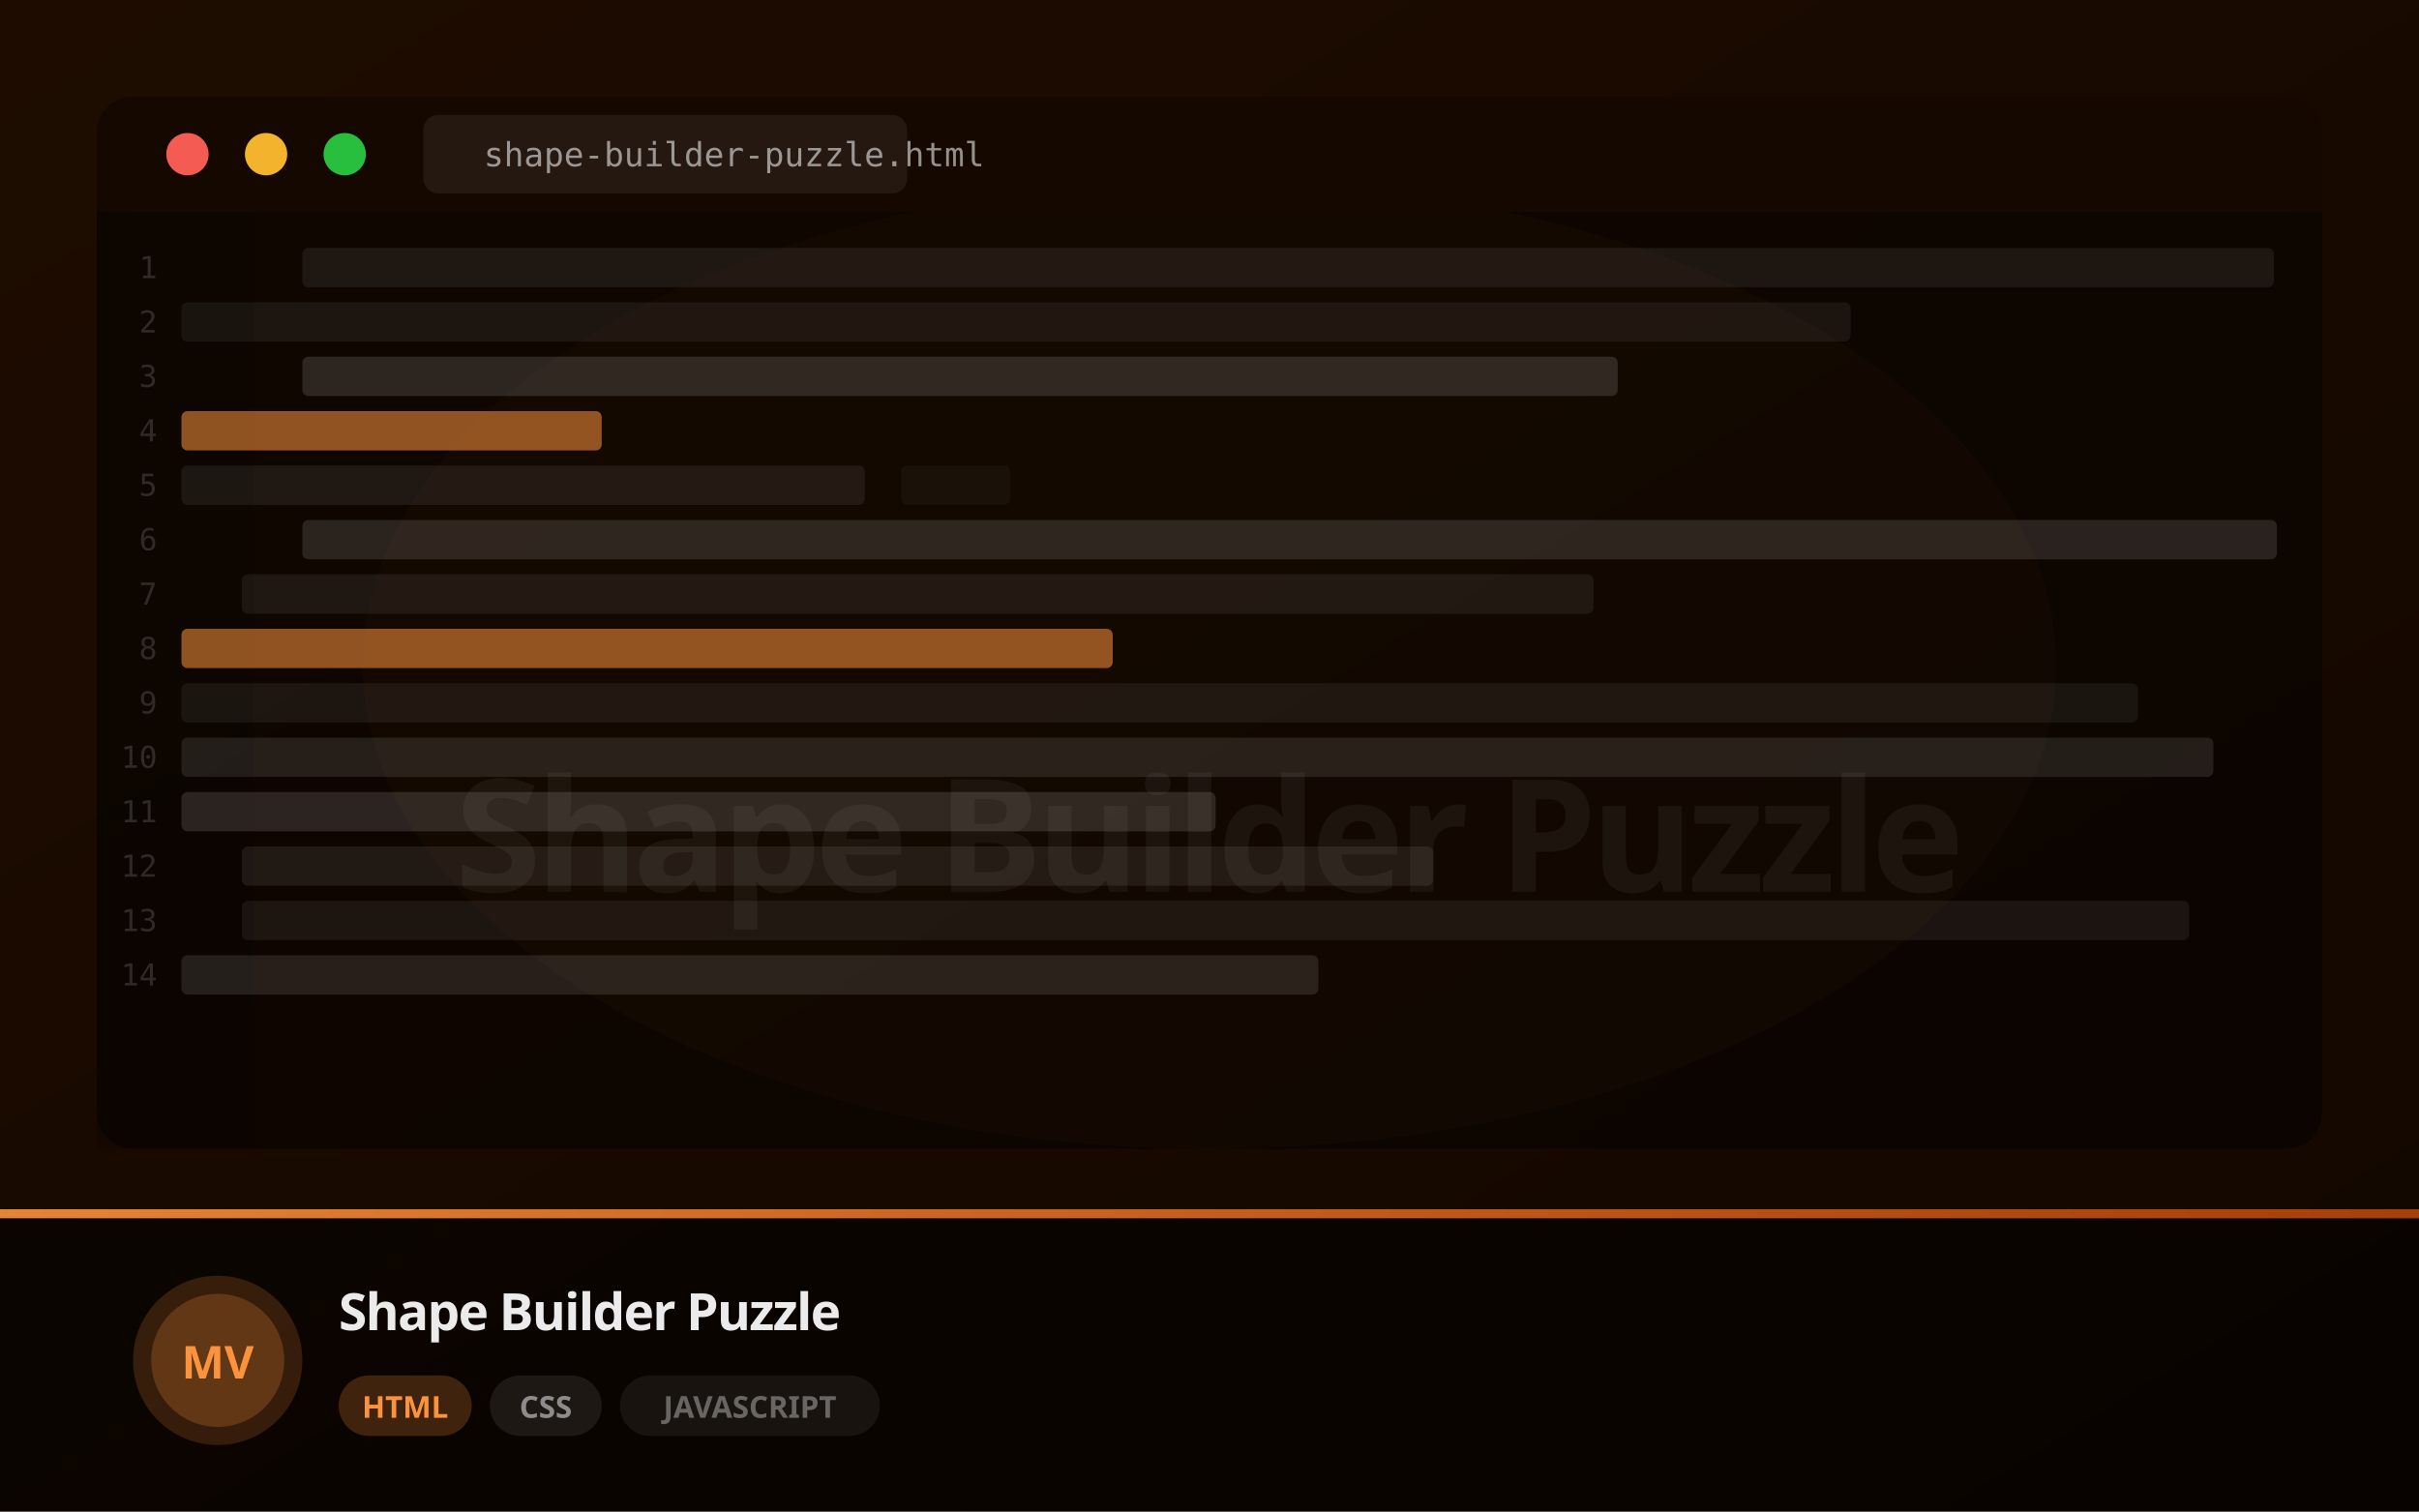
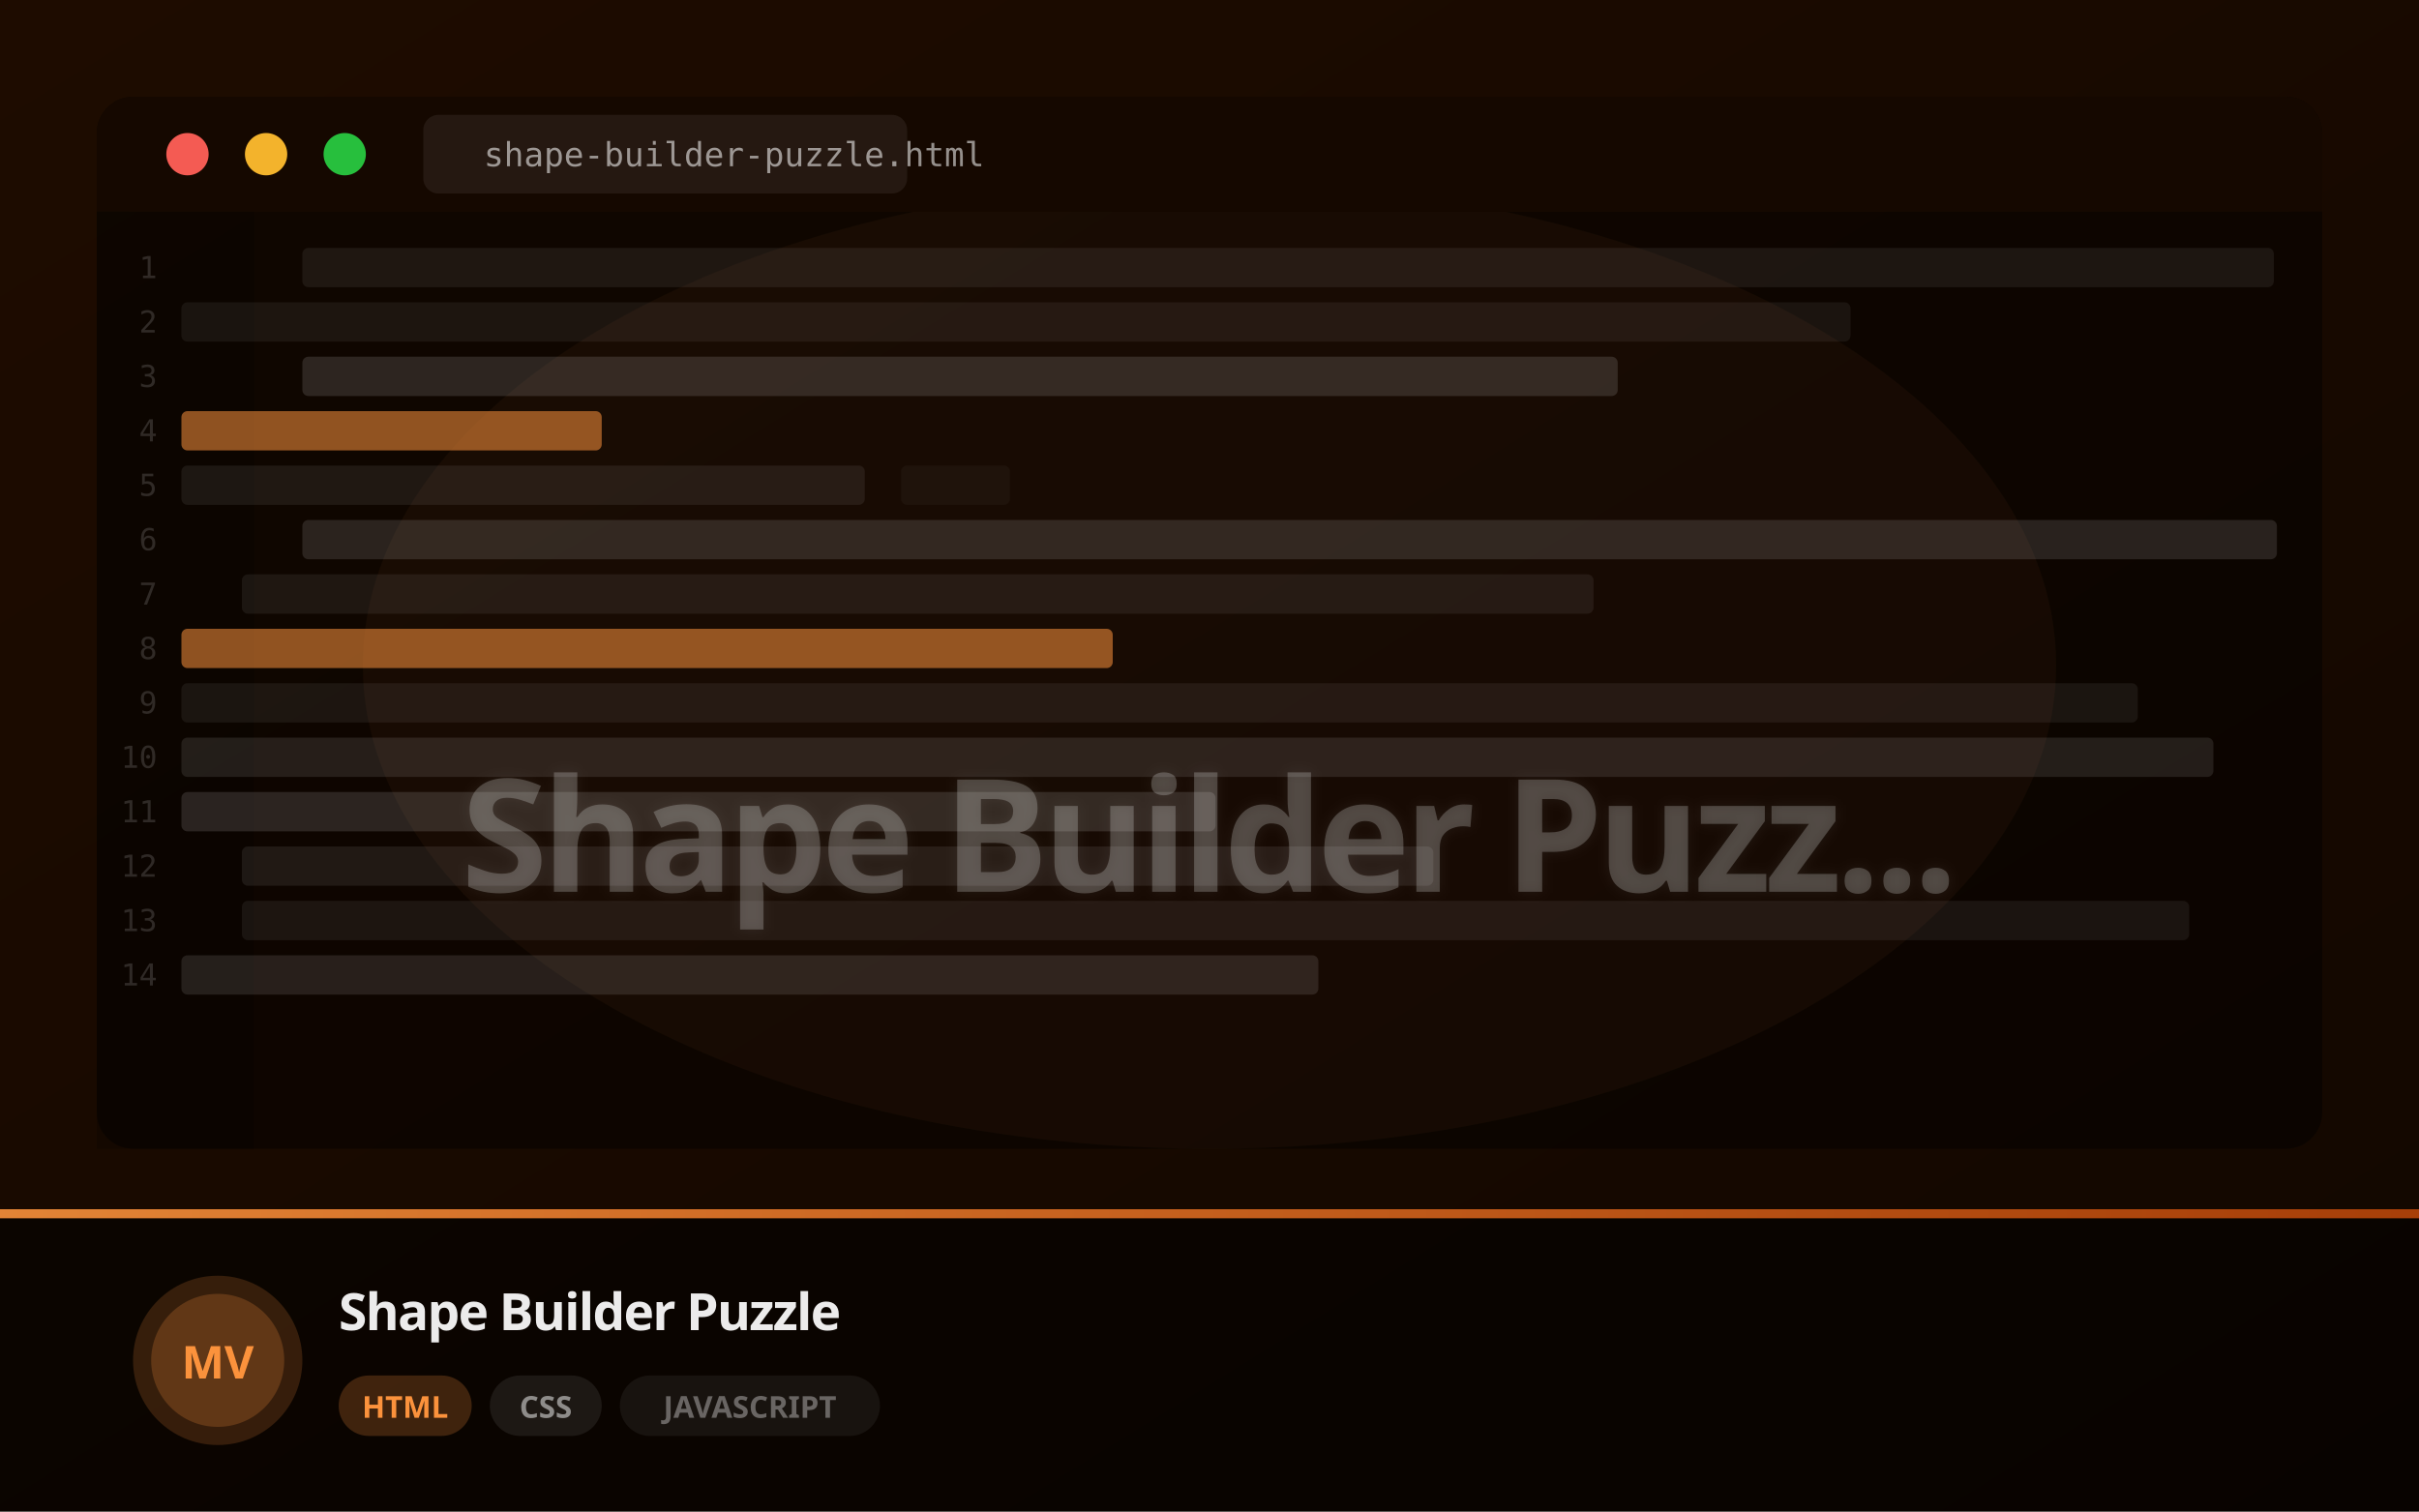
<svg xmlns="http://www.w3.org/2000/svg" width="800" height="500" viewBox="0 0 800 500">
  <defs>
    <linearGradient id="g" x1="0%" y1="0%" x2="100%" y2="100%">
      <stop offset="0%" stop-color="#1e0c00" />
      <stop offset="100%" stop-color="#120700" />
    </linearGradient>
    <linearGradient id="bar" x1="0%" y1="0%" x2="100%" y2="0%">
      <stop offset="0%" stop-color="#fb923c" stop-opacity="0.9" />
      <stop offset="100%" stop-color="#ea580c" stop-opacity="0.7" />
    </linearGradient>
    <clipPath id="clip">
      <rect width="800" height="500" rx="0" />
    </clipPath>
+     <filter id="softText">
+       <feGaussianBlur stdDeviation="2" />
+     </filter>
  </defs>
  <rect width="800" height="500" fill="url(#g)" clip-path="url(#clip)" />
-   <ellipse cx="400" cy="220" rx="280" ry="160" fill="#fb923c" opacity="0.04" />
+   <ellipse cx="400" cy="220" rx="280" ry="160" fill="#fb923c" opacity="0.08" />
  <rect x="32" y="32" width="736" height="348" rx="12" fill="rgba(0,0,0,0.45)" />
  <rect x="32" y="32" width="736" height="38" rx="12" fill="#150800" />
  <rect x="32" y="56" width="736" height="14" fill="#150800" />
  <circle cx="62" cy="51" r="7" fill="#ff5f57" opacity="0.95" />
  <circle cx="88" cy="51" r="7" fill="#febc2e" opacity="0.95" />
  <circle cx="114" cy="51" r="7" fill="#28c840" opacity="0.95" />
  <rect x="140" y="38" width="160" height="26" rx="5" fill="rgba(255,255,255,0.07)" />
  <text x="160" y="55" fill="rgba(255,255,255,0.55)" font-size="11" font-family="monospace">shape-builder-puzzle.html</text>
  <rect x="32" y="70" width="52" height="310" fill="rgba(0,0,0,0.2)" />
  <text x="52" y="92" text-anchor="end" fill="rgba(255,255,255,0.15)" font-size="10" font-family="monospace">1</text>
  <rect x="100" y="82" width="652" height="13" rx="2" fill="rgba(255,255,255,0.067)" opacity="1" />
  <text x="52" y="110" text-anchor="end" fill="rgba(255,255,255,0.15)" font-size="10" font-family="monospace">2</text>
  <rect x="60" y="100" width="552" height="13" rx="2" fill="rgba(255,255,255,0.06)" opacity="1" />
  <text x="52" y="128" text-anchor="end" fill="rgba(255,255,255,0.15)" font-size="10" font-family="monospace">3</text>
  <rect x="100" y="118" width="435" height="13" rx="2" fill="rgba(255,255,255,0.126)" opacity="1" />
  <text x="52" y="146" text-anchor="end" fill="rgba(255,255,255,0.15)" font-size="10" font-family="monospace">4</text>
  <rect x="60" y="136" width="139" height="13" rx="2" fill="#fb923c" opacity="0.55" />
  <text x="52" y="164" text-anchor="end" fill="rgba(255,255,255,0.15)" font-size="10" font-family="monospace">5</text>
  <rect x="60" y="154" width="226" height="13" rx="2" fill="rgba(255,255,255,0.074)" opacity="1" />
  <rect x="298" y="154" width="36" height="13" rx="2" fill="rgba(255,255,255,0.051)" opacity="0.6" />
  <text x="52" y="182" text-anchor="end" fill="rgba(255,255,255,0.15)" font-size="10" font-family="monospace">6</text>
  <rect x="100" y="172" width="653" height="13" rx="2" fill="rgba(255,255,255,0.119)" opacity="1" />
  <text x="52" y="200" text-anchor="end" fill="rgba(255,255,255,0.15)" font-size="10" font-family="monospace">7</text>
  <rect x="80" y="190" width="447" height="13" rx="2" fill="rgba(255,255,255,0.067)" opacity="1" />
  <text x="52" y="218" text-anchor="end" fill="rgba(255,255,255,0.15)" font-size="10" font-family="monospace">8</text>
  <rect x="60" y="208" width="308" height="13" rx="2" fill="#fb923c" opacity="0.55" />
  <text x="52" y="236" text-anchor="end" fill="rgba(255,255,255,0.15)" font-size="10" font-family="monospace">9</text>
  <rect x="60" y="226" width="647" height="13" rx="2" fill="rgba(255,255,255,0.063)" opacity="1" />
  <text x="52" y="254" text-anchor="end" fill="rgba(255,255,255,0.15)" font-size="10" font-family="monospace">10</text>
  <rect x="60" y="244" width="672" height="13" rx="2" fill="rgba(255,255,255,0.099)" opacity="1" />
  <text x="52" y="272" text-anchor="end" fill="rgba(255,255,255,0.15)" font-size="10" font-family="monospace">11</text>
  <rect x="60" y="262" width="342" height="13" rx="2" fill="rgba(255,255,255,0.126)" opacity="1" />
  <text x="52" y="290" text-anchor="end" fill="rgba(255,255,255,0.15)" font-size="10" font-family="monospace">12</text>
  <rect x="80" y="280" width="394" height="13" rx="2" fill="rgba(255,255,255,0.08)" opacity="1" />
  <text x="52" y="308" text-anchor="end" fill="rgba(255,255,255,0.15)" font-size="10" font-family="monospace">13</text>
  <rect x="80" y="298" width="644" height="13" rx="2" fill="rgba(255,255,255,0.066)" opacity="1" />
  <text x="52" y="326" text-anchor="end" fill="rgba(255,255,255,0.15)" font-size="10" font-family="monospace">14</text>
  <rect x="60" y="316" width="376" height="13" rx="2" fill="rgba(255,255,255,0.106)" opacity="1" />
-   <text x="400" y="295" text-anchor="middle" fill="rgba(255,255,255,0.05)" font-size="52" font-weight="900" font-family="system-ui,sans-serif" letter-spacing="-2">Shape Builder Puzzle</text>
+   <text x="400" y="295" text-anchor="middle" fill="rgba(248,250,252,0.22)" font-size="52" font-weight="900" font-family="system-ui,sans-serif" letter-spacing="-2">
+     Shape Builder Puzz...
+   </text>
+   <text x="400" y="295" text-anchor="middle" fill="rgba(255,255,255,0.06)" font-size="52" font-weight="900" font-family="system-ui,sans-serif" letter-spacing="-2" filter="url(#softText)">
+     Shape Builder Puzz...
+   </text>
  <rect x="0" y="400" width="800" height="100" fill="rgba(0,0,0,0.55)" />
  <rect x="0" y="400" width="800" height="3" fill="url(#bar)" />
  <circle cx="72" cy="450" r="28" fill="#fb923c" opacity="0.18" />
  <circle cx="72" cy="450" r="22" fill="#fb923c" opacity="0.22" />
  <text x="72" y="456" text-anchor="middle" fill="#fb923c" font-size="15" font-weight="800" font-family="system-ui,sans-serif">MV</text>
  <text x="112" y="440" fill="rgba(255,255,255,0.92)" font-size="17" font-weight="800" font-family="system-ui,sans-serif" letter-spacing="-0.5">Shape Builder Puzzle</text>
  <rect x="112" y="455" width="44" height="20" rx="10" fill="#fb923c" opacity="0.22" />
  <text x="134" y="469" text-anchor="middle" fill="#fb923c" font-size="10" font-weight="700" font-family="system-ui,sans-serif">HTML</text>
  <rect x="162" y="455" width="37" height="20" rx="10" fill="rgba(255,255,255,0.08)" />
  <text x="180.5" y="469" text-anchor="middle" fill="rgba(255,255,255,0.5)" font-size="10" font-weight="600" font-family="system-ui,sans-serif">CSS</text>
  <rect x="205" y="455" width="86" height="20" rx="10" fill="rgba(255,255,255,0.06)" />
  <text x="248" y="469" text-anchor="middle" fill="rgba(255,255,255,0.35)" font-size="10" font-weight="600" font-family="system-ui,sans-serif">JAVASCRIPT</text>
</svg>
